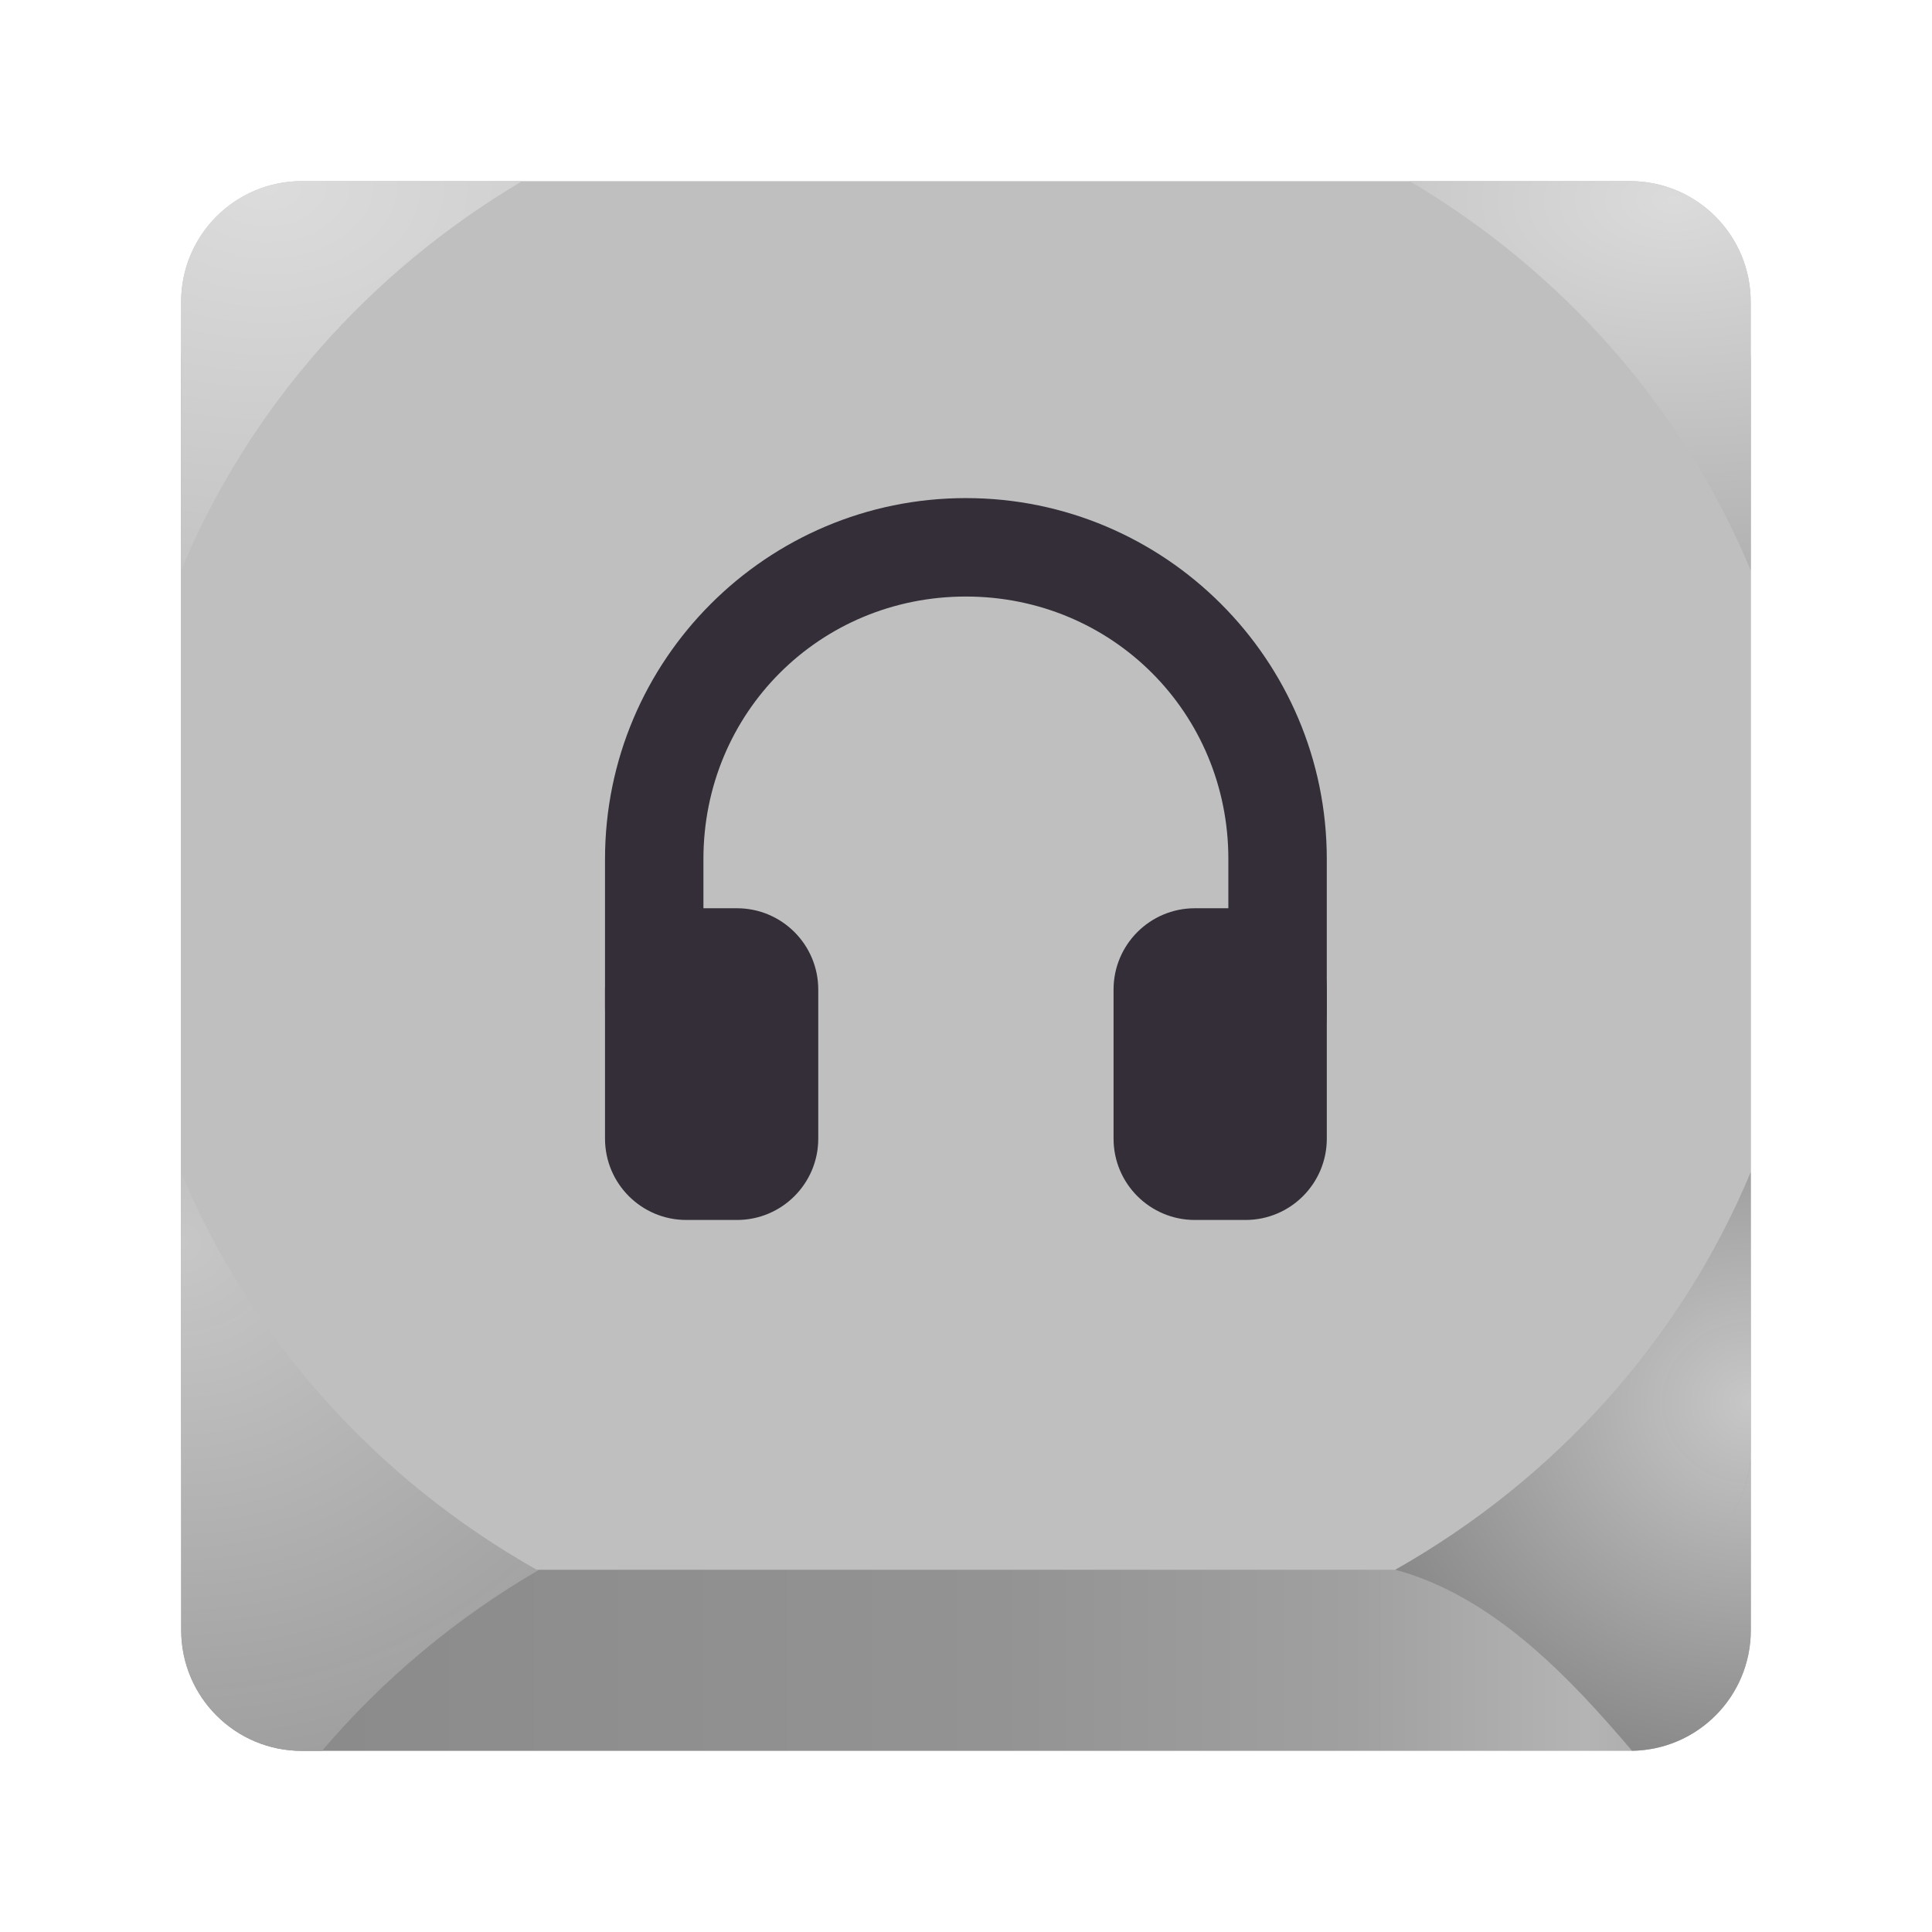
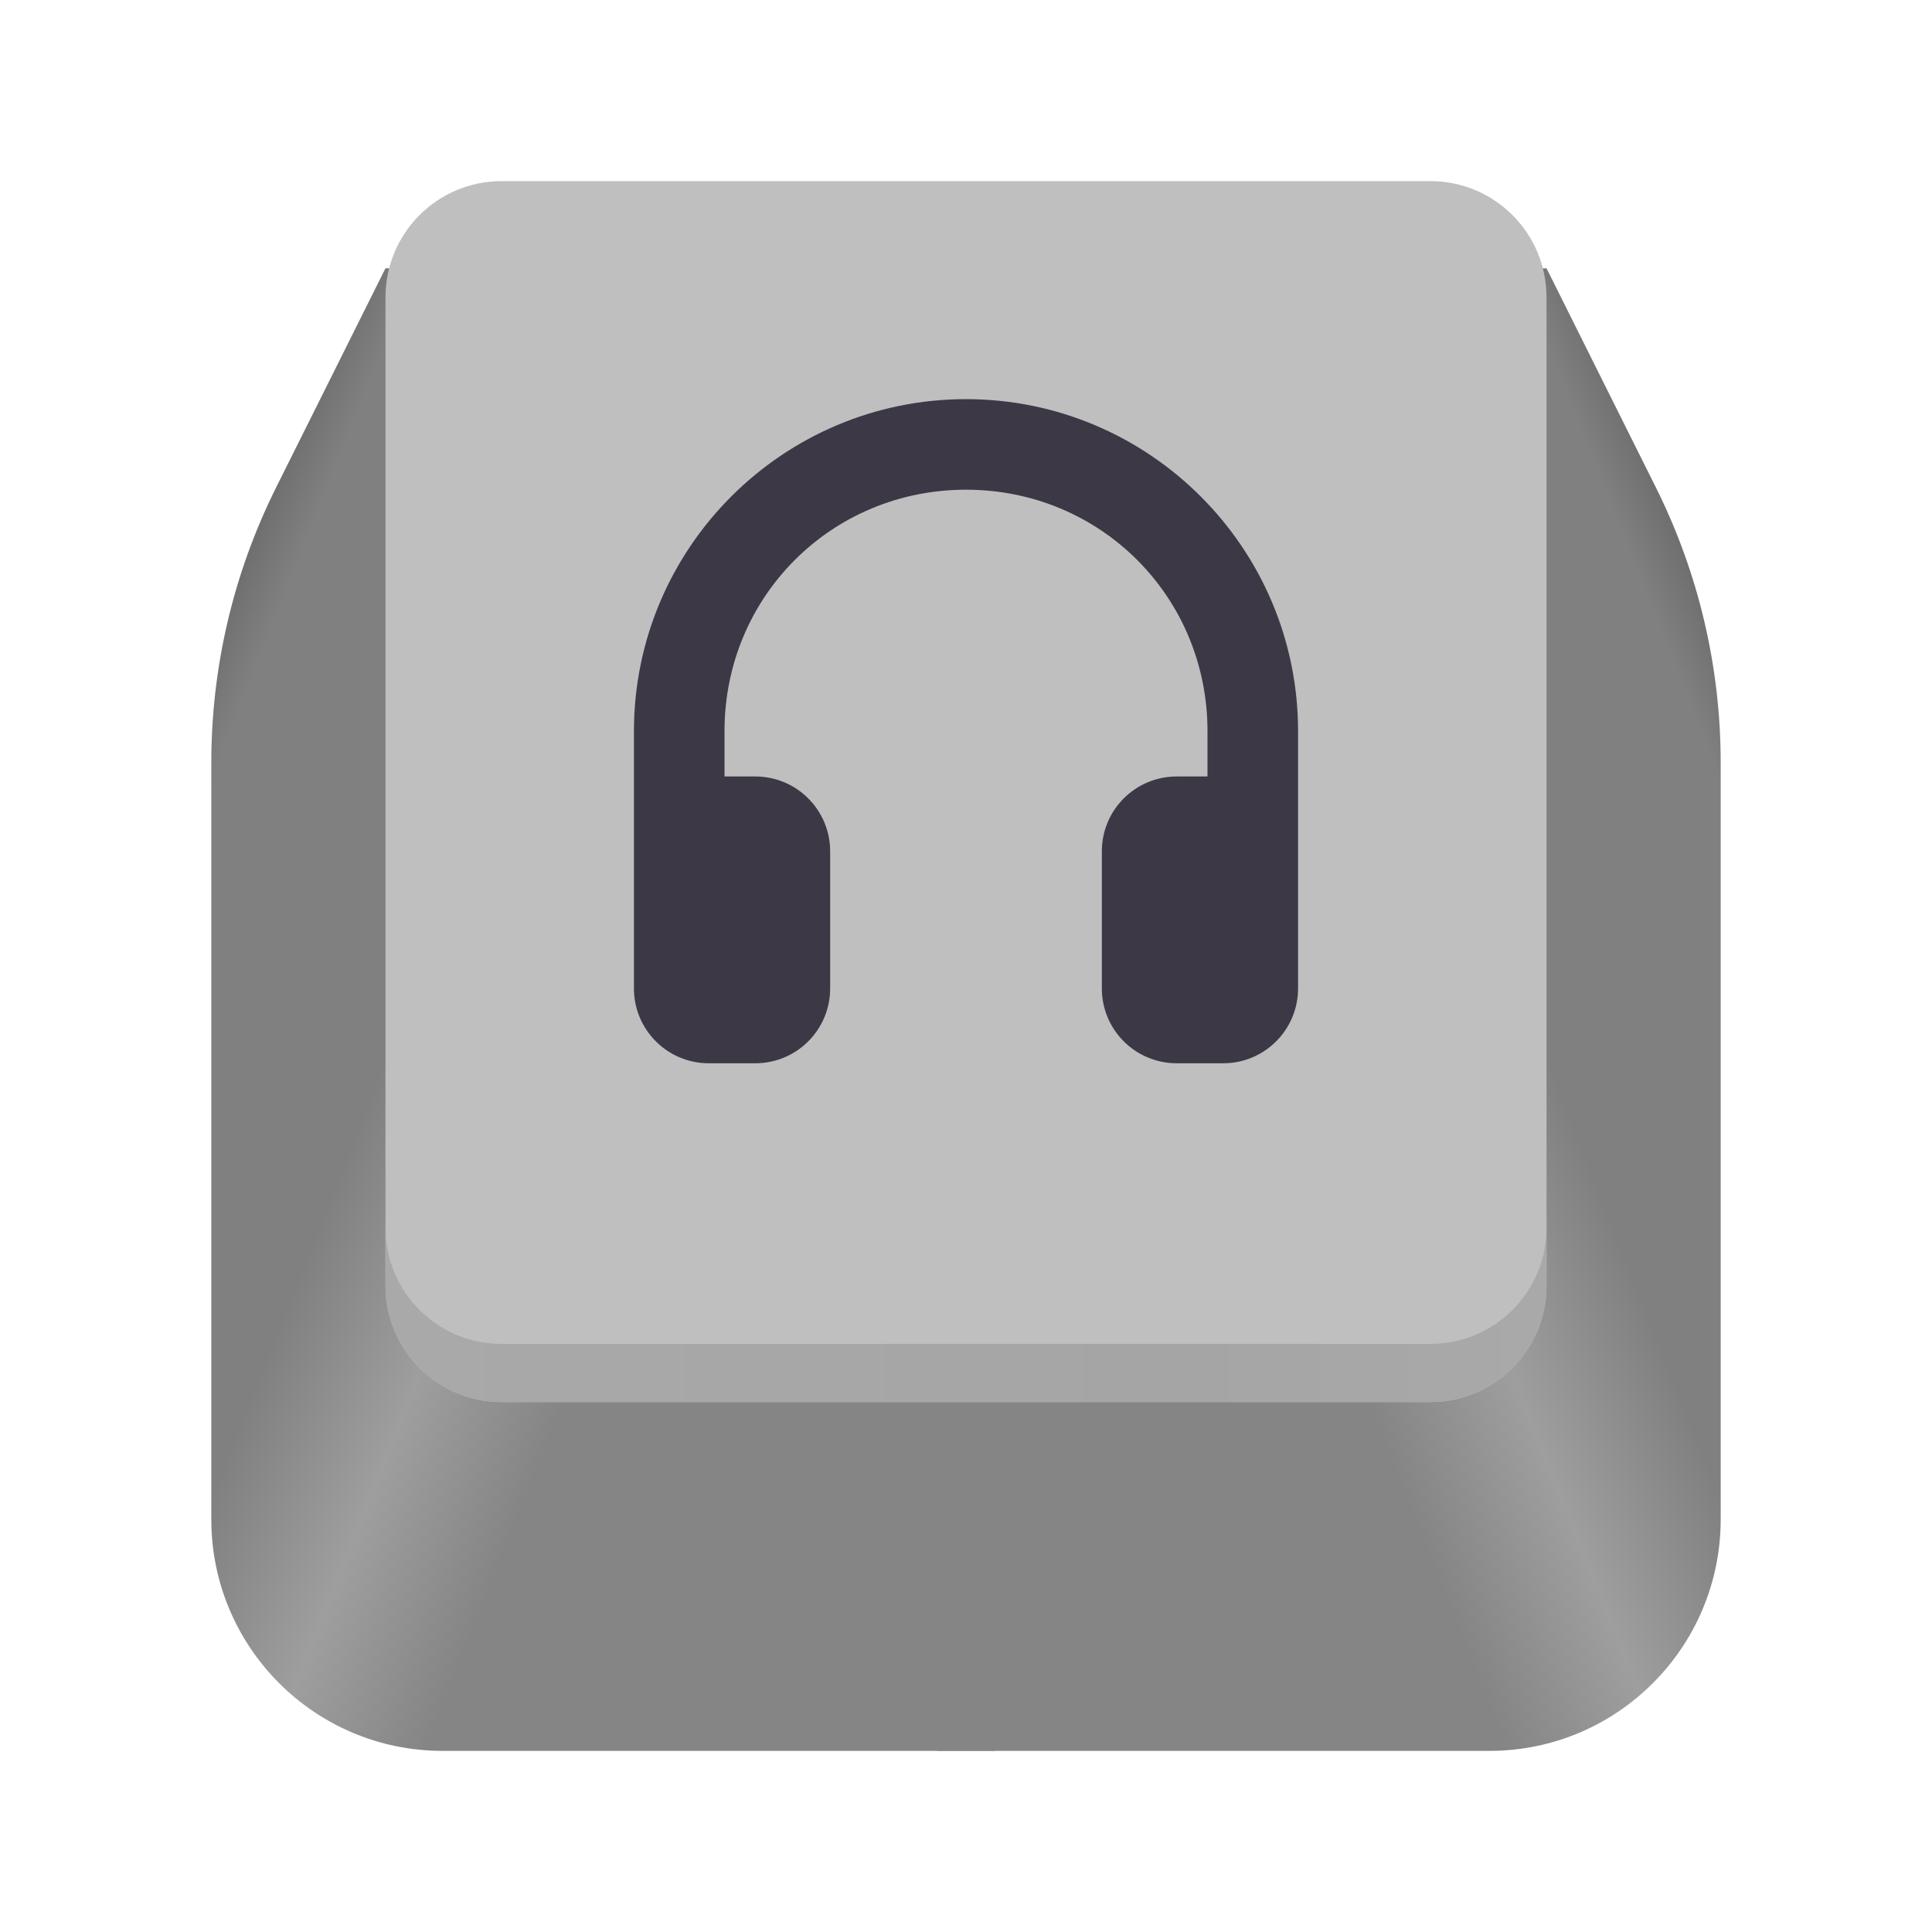
<svg xmlns="http://www.w3.org/2000/svg" xmlns:xlink="http://www.w3.org/1999/xlink" height="128px" viewBox="0 0 128 128" width="128px" version="1.1" id="svg64">
  <defs id="defs68">
    <linearGradient id="linearGradient2851" gradientUnits="userSpaceOnUse">
      <stop offset="0" stop-color="#ec666d" id="stop2847" style="stop-color:#dcdcdc;stop-opacity:1;" />
      <stop offset="1" stop-color="#e01b24" id="stop2849" style="stop-color:#afafaf;stop-opacity:1;" />
+     </linearGradient>
+     <linearGradient xlink:href="#linearGradient36" id="linearGradient5" gradientTransform="matrix(1.923077,0,0,1.925926,10.15385,-11.14872)" x1="29.974" y1="66.019" x2="63.696" y2="52.565" />
+     <linearGradient id="linearGradient36" gradientUnits="userSpaceOnUse">
+       <stop offset="0" stop-color="#cd9509" id="stop31" style="stop-color:#858585;stop-opacity:1;" />
+       <stop offset="0.426" stop-color="#cd9509" id="stop32-7" style="stop-color:#858585;stop-opacity:1;" />
+       <stop offset="0.563" stop-color="#f3b315" id="stop33" style="stop-color:#9e9e9e;stop-opacity:1;" />
+       <stop offset="0.705" stop-color="#c08d09" id="stop34-1" style="stop-color:#808080;stop-opacity:1;" />
+       <stop offset="0.955" stop-color="#c08d09" id="stop35" style="stop-color:#808080;stop-opacity:1;" />
+       <stop offset="1" stop-color="#a57907" id="stop36" style="stop-color:#707070;stop-opacity:1;" />
+     </linearGradient>
+     <linearGradient xlink:href="#linearGradient36" id="linearGradient6" gradientTransform="matrix(-1.923077,0,0,1.925926,-698.4191,-444.5946)" x1="-394.484" y1="291.078" x2="-360.762" y2="277.624" />
+     <linearGradient xlink:href="#linearGradient30" id="linearGradient7" gradientTransform="matrix(1.923077,0,0,1.925926,10.15385,-11.14872)" x1="8" y1="51.019" x2="48" y2="51.019" />
+     <linearGradient id="linearGradient30" gradientUnits="userSpaceOnUse">
+       <stop offset="0" stop-color="#f8df5b" id="stop28" style="stop-color:#a9a9a9;stop-opacity:1;" />
+       <stop offset="0.687" stop-color="#f8e053" id="stop29" style="stop-color:#a5a5a5;stop-opacity:1;" />
+       <stop offset="1" stop-color="#f8df5b" id="stop30" style="stop-color:#a9a9a9;stop-opacity:1;" />
    </linearGradient>
  </defs>
  <linearGradient id="a" gradientUnits="userSpaceOnUse" x1="12" x2="116" y1="66.001" y2="66.001" gradientTransform="matrix(0.9998873,0,0,1,0.00135204,0)">
    <stop offset="0" stop-color="#c01c28" id="stop2" style="stop-color:#a1a1a1;stop-opacity:1;" />
    <stop offset="0.036" stop-color="#961720" id="stop4" style="stop-color:#8a8a8a;stop-opacity:1;" />
    <stop offset="0.521" stop-color="#a81922" id="stop6" style="stop-color:#939393;stop-opacity:1;" />
    <stop offset="0.746" stop-color="#c01c28" id="stop8" style="stop-color:#a0a0a0;stop-opacity:1;" />
    <stop offset="0.895" stop-color="#e02432" id="stop10" style="stop-color:#b4b4b4;stop-opacity:1;" />
    <stop offset="1" stop-color="#c01c28" id="stop12" style="stop-color:#a1a1a1;stop-opacity:1;" />
  </linearGradient>
  <radialGradient id="b" cx="67.984" cy="103.531" gradientTransform="matrix(3.373194,4.5e-7,-4.0995381e-7,3.085156,-217.3232,-237.1055)" gradientUnits="userSpaceOnUse" r="11.784">
    <stop offset="0" stop-color="#e8434a" id="stop15" style="stop-color:#c7c7c7;stop-opacity:1;" />
    <stop offset="1" stop-color="#c01720" stop-opacity="0.988" id="stop17" style="stop-color:#9d9d9d;stop-opacity:0.988;" />
  </radialGradient>
  <radialGradient id="c" cx="119.526" cy="111.188" gradientTransform="matrix(3.054599,4e-7,-3.7995719e-7,2.793766,-249.1172,-217.7102)" gradientUnits="userSpaceOnUse" r="11.784">
    <stop offset="0" stop-color="#e8434a" id="stop20" style="stop-color:#c7c7c7;stop-opacity:1;" />
    <stop offset="1" stop-color="#730e13" stop-opacity="0.988" id="stop22" style="stop-color:#737373;stop-opacity:0.988;" />
  </radialGradient>
  <linearGradient id="d" gradientUnits="userSpaceOnUse">
    <stop offset="0" stop-color="#ec666d" id="stop25" style="stop-color:#dbdbdb;stop-opacity:1;" />
    <stop offset="1" stop-color="#e01b24" id="stop27" style="stop-color:#b0b0b0;stop-opacity:1;" />
  </linearGradient>
  <radialGradient id="e" cx="110.568" cy="186.673" gradientTransform="matrix(3.886121,0,0,2.259255,-318.7198,-408.4917)" r="11.3" xlink:href="#d" />
  <radialGradient id="f" cx="17.693" cy="185.886" gradientTransform="matrix(6.22075,0,0,4.238395,-92.37005,-775.5236)" r="11.301" xlink:href="#linearGradient2851" />
  <linearGradient id="g" gradientUnits="userSpaceOnUse">
    <stop offset="0" stop-color="#ffffff" id="stop32" />
    <stop offset="1" stop-color="#bebebe" id="stop34" />
  </linearGradient>
  <radialGradient id="h" cx="36" cy="36.4" r="9.6" xlink:href="#g" />
  <radialGradient id="i" cx="36" cy="86.4" r="9.6" xlink:href="#g" />
  <radialGradient id="j" cx="92" cy="36.4" r="9.6" xlink:href="#g" />
  <radialGradient id="k" cx="92" cy="86.4" r="9.6" xlink:href="#g" />
  <radialGradient id="l" cx="64" cy="62.4" r="9.6" xlink:href="#g" />
-   <path d="m 19.999,16 h 87.99 c 4.417,0 7.999,3.582 7.999,8 v 84 c 0,4.418 -3.582,8 -7.999,8 H 19.999 C 15.582,116 12,112.418 12,108 V 24 c 0,-4.418 3.582,-8 7.999,-8 z m 0,0" fill="url(#a)" id="path42" style="fill:url(#a);stroke-width:1" />
-   <path d="m 19.999,12 h 87.99 c 4.417,0 7.999,3.582 7.999,8 v 76 c 0,4.418 -3.582,8 -7.999,8 H 19.999 C 15.582,104 12,100.418 12,96 V 20 c 0,-4.418 3.582,-8 7.999,-8 z m 0,0" fill="#ed333b" id="path44" style="fill:#bfbfbf;fill-opacity:1;stroke-width:1" />
-   <path d="M 12,77.664 V 96 c 0,0.078 0.008,0.156 0.012,0.234 V 108 c 0,4.434 3.566,8 7.999,8 h 1.324 c 4.046,-4.758 8.909,-8.816 14.385,-12 H 35.556 C 24.885,97.965 16.601,88.703 12,77.664 Z m 0,0" fill="url(#b)" id="path46" style="fill:url(#b);stroke-width:1" />
-   <path d="M 115.988,77.66 C 111.391,88.699 103.107,97.961 92.436,104 c 6.527,1.75 11.643,7.238 15.69,11.992 C 112.496,115.93 116,112.391 116,108 V 96 c 0,3.605 -2.363,6.637 -5.624,7.645 -0.504,0.152 -1.027,0.262 -1.566,0.312 0.539,-0.051 1.062,-0.16 1.566,-0.312 3.257,-1.012 5.613,-4.043 5.613,-7.645 z m 0,0" fill="url(#c)" id="path48" style="fill:url(#c);stroke-width:1" />
-   <path d="m 93.393,12 c 10.218,6.047 18.139,15.086 22.595,25.785 V 20 c 0,-4.434 -3.566,-8 -7.999,-8 z m 0,0" fill="url(#e)" id="path50" style="fill:url(#e);stroke-width:1" />
-   <path d="M 19.999,12 C 15.566,12 12,15.566 12,20 V 37.785 C 16.457,27.086 24.381,18.047 34.599,12 Z m 0,0" fill="url(#f)" id="path52" style="fill:url(#f);stroke-width:1" />
-   <path d="m 63.994,33 c -13.191,0 -23.91,10.721 -23.91,23.913 v 9.783 c 0,0.365 0.013,0.726 0.025,1.087 h 6.546 c -0.021,-0.361 -0.051,-0.718 -0.051,-1.087 v -9.783 c 0,-9.689 7.701,-17.391 17.389,-17.391 9.688,0 17.389,7.702 17.389,17.391 v 9.783 c 0,0.369 -0.03,0.726 -0.055,1.087 h 6.546 c 0.017,-0.361 0.03,-0.722 0.03,-1.087 v -9.783 c 0,-13.192 -10.72,-23.913 -23.91,-23.913 z m 0,0" fill="#3d3846" id="path649" style="fill:#332e38;fill-opacity:1;stroke-width:1.087" />
-   <path d="m 45.471,60.174 h 3.354 c 2.976,0 5.387,2.412 5.387,5.388 v 9.876 c 0,2.976 -2.411,5.388 -5.387,5.388 h -3.354 c -2.976,0 -5.387,-2.412 -5.387,-5.388 V 65.562 c 0,-2.976 2.411,-5.388 5.387,-5.388 z m 0,0" fill="#3d3846" id="path651" style="fill:#332e38;fill-opacity:1;stroke-width:1.087" />
-   <path d="m 79.163,60.174 h 3.354 c 2.976,0 5.387,2.412 5.387,5.388 v 9.876 c 0,2.976 -2.411,5.388 -5.387,5.388 h -3.354 c -2.976,0 -5.387,-2.412 -5.387,-5.388 V 65.562 c 0,-2.976 2.411,-5.388 5.387,-5.388 z m 0,0" fill="#3d3846" id="path653" style="fill:#332e38;fill-opacity:1;stroke-width:1.087" />
+   <path d="M 62.077,17.778 V 116 H 98.683 C 107.142,116 114,109.131 114,100.66 V 50.519 c 0,-6.334 -1.472,-12.579 -4.304,-18.244 l -7.234,-14.497 z m 0,0" fill="url(#b)" id="path29-9" style="fill:url(#linearGradient5);stroke-width:1.925" />
+   <path d="M 65.923,17.778 V 116 H 29.317 C 20.858,116 14,109.131 14,100.66 V 50.519 c 0,-6.334 1.472,-12.579 4.304,-18.244 l 7.234,-14.497 z m 0,0" fill="url(#d)" id="path31-4" style="fill:url(#linearGradient6);stroke-width:1.925" />
+   <path d="m 33.231,12 h 61.538 c 4.252,0 7.692,3.446 7.692,7.704 V 85.185 c 0,4.258 -3.441,7.704 -7.692,7.704 H 33.231 c -4.252,0 -7.692,-3.446 -7.692,-7.704 V 19.704 c 0,-4.258 3.441,-7.704 7.692,-7.704 z m 0,0" fill="#f6d32d" id="path35-9" style="fill:#bfbfbf;fill-opacity:1;stroke-width:1.925" />
+   <path d="m 25.538,81.333 v 3.852 c 0,4.266 3.433,7.704 7.692,7.704 h 61.538 c 4.259,0 7.692,-3.438 7.692,-7.704 v -3.852 c 0,4.266 -3.433,7.704 -7.692,7.704 H 33.231 c -4.259,0 -7.692,-3.438 -7.692,-7.704 z m 0,0" fill="url(#j)" id="path36-0" style="fill:url(#linearGradient7);stroke-width:1.925" />
+   <path id="path20" d="m 64,26.444 c -12.137,0 -22,9.863 -22,22 v 7.957 1.043 8.043 c 0,2.738 2.219,4.957 4.957,4.957 h 3.086 c 2.738,0 4.957,-2.219 4.957,-4.957 v -9.086 c 0,-2.738 -2.219,-4.957 -4.957,-4.957 h -2.043 v -3 c 0,-8.914 7.086,-16 16,-16 8.914,0 16,7.086 16,16 v 3 h -2.043 c -2.738,0 -4.957,2.219 -4.957,4.957 v 9.086 c 0,2.738 2.219,4.957 4.957,4.957 h 3.086 c 2.738,0 4.957,-2.219 4.957,-4.957 v -8.043 -1.043 -7.957 c 0,-12.137 -9.863,-22 -22,-22 z" style="fill:#3d3846;fill-opacity:1" />
</svg>
